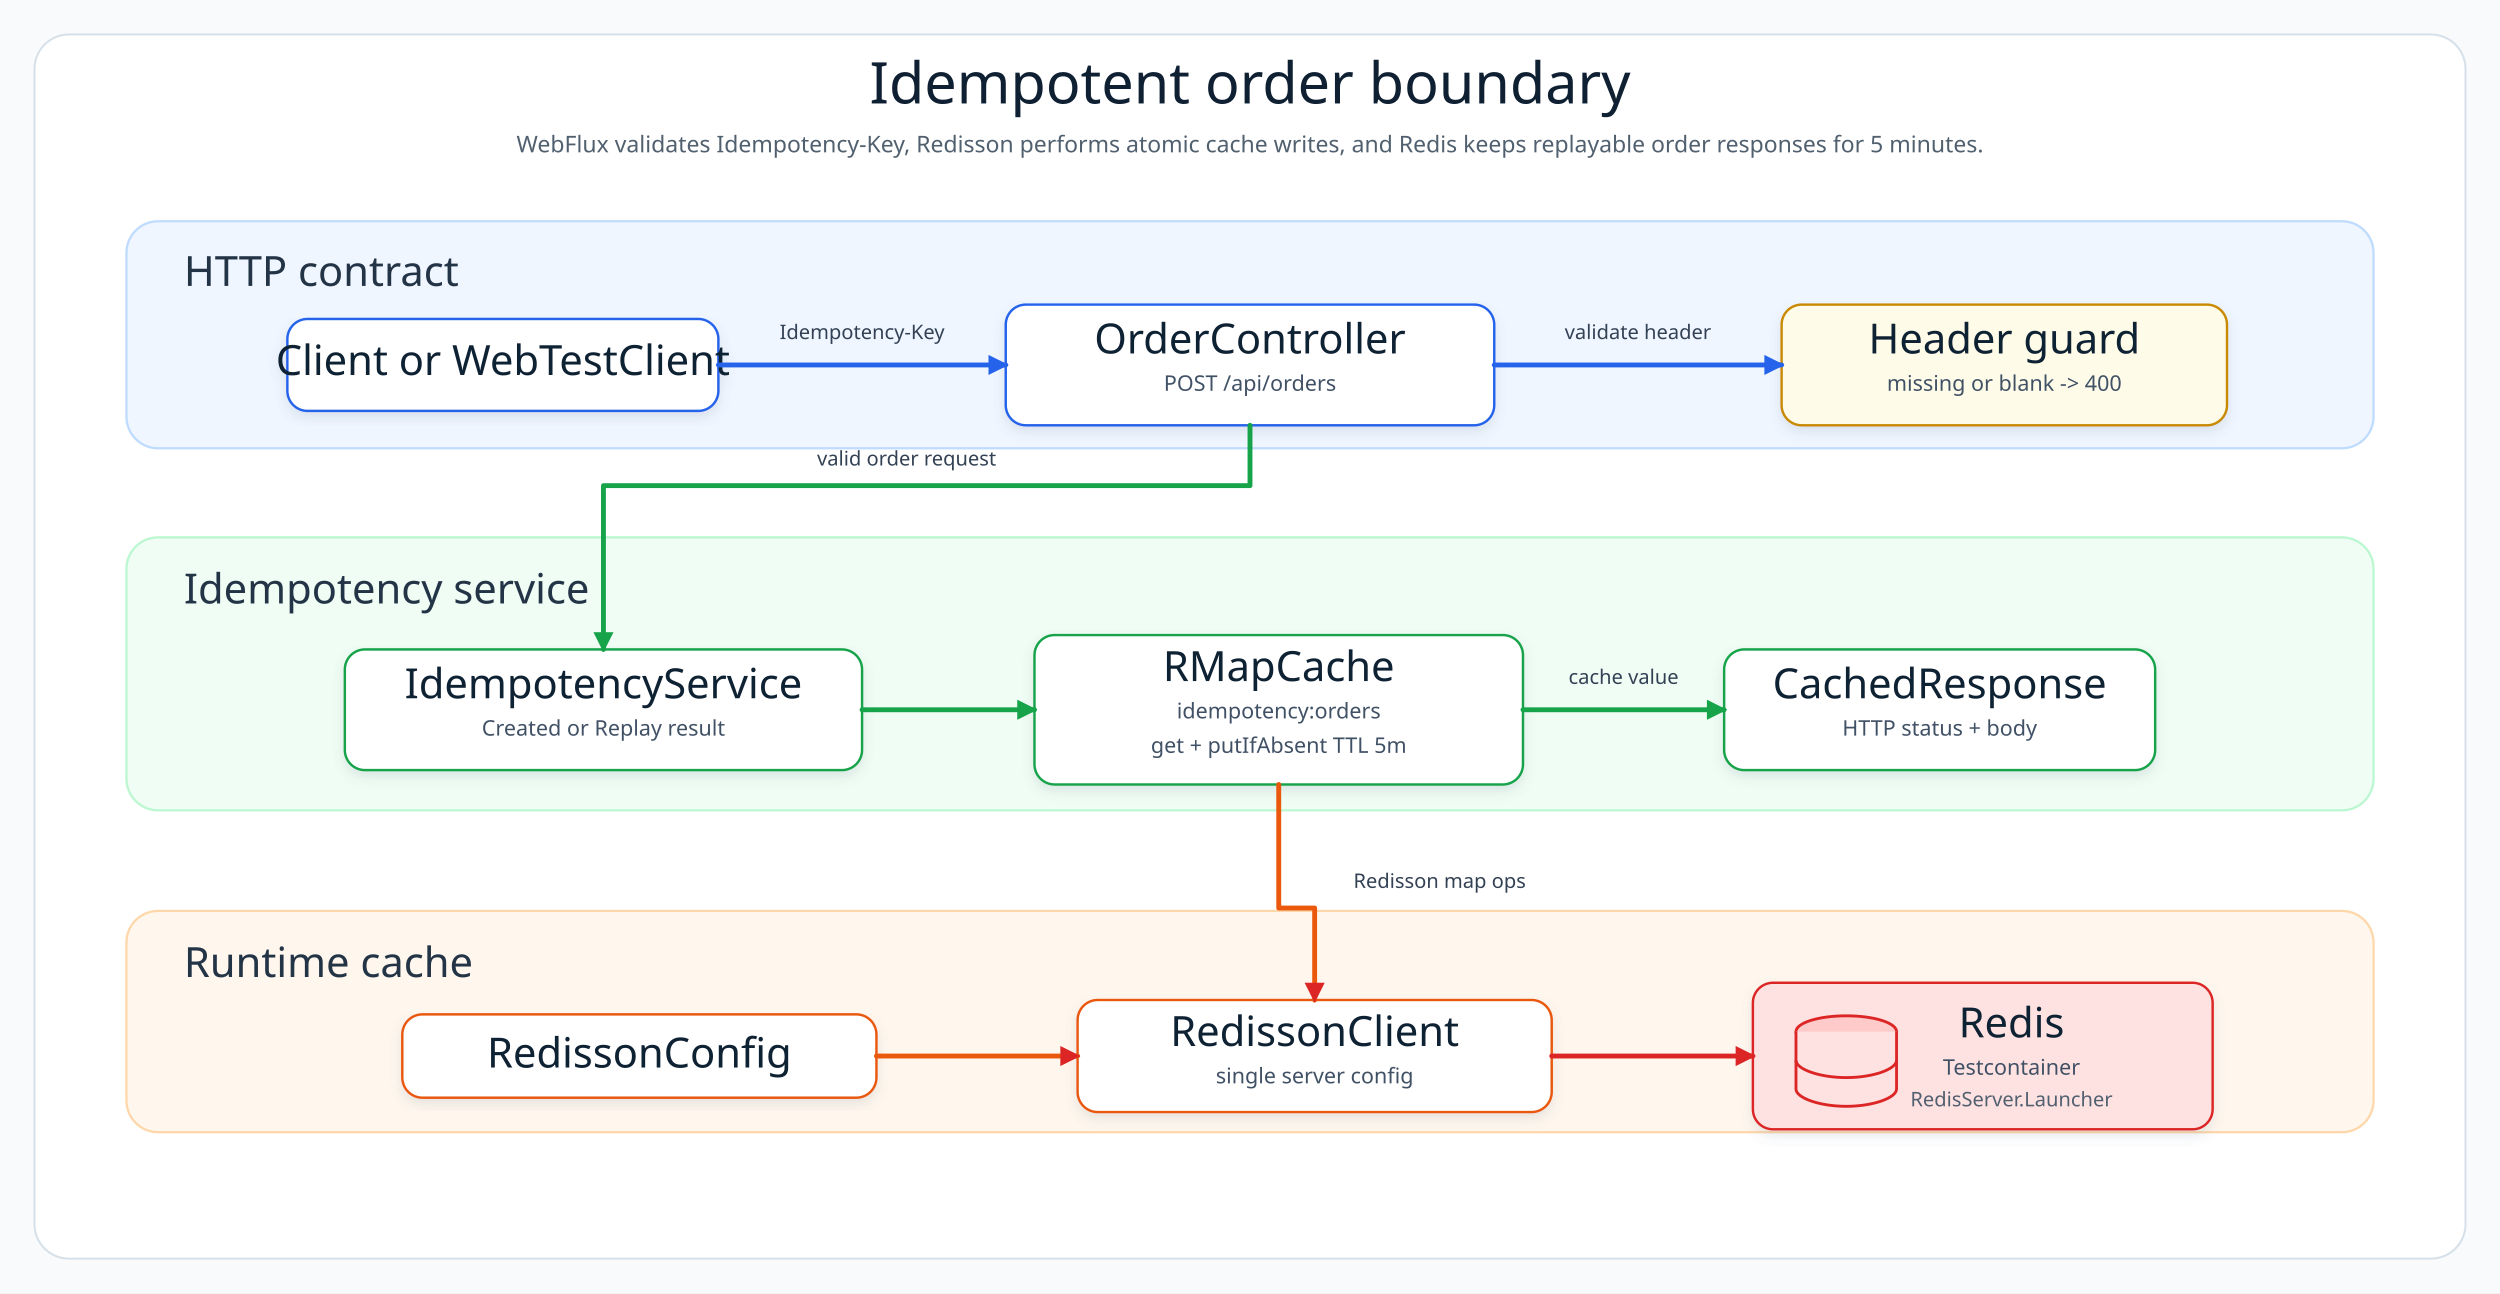
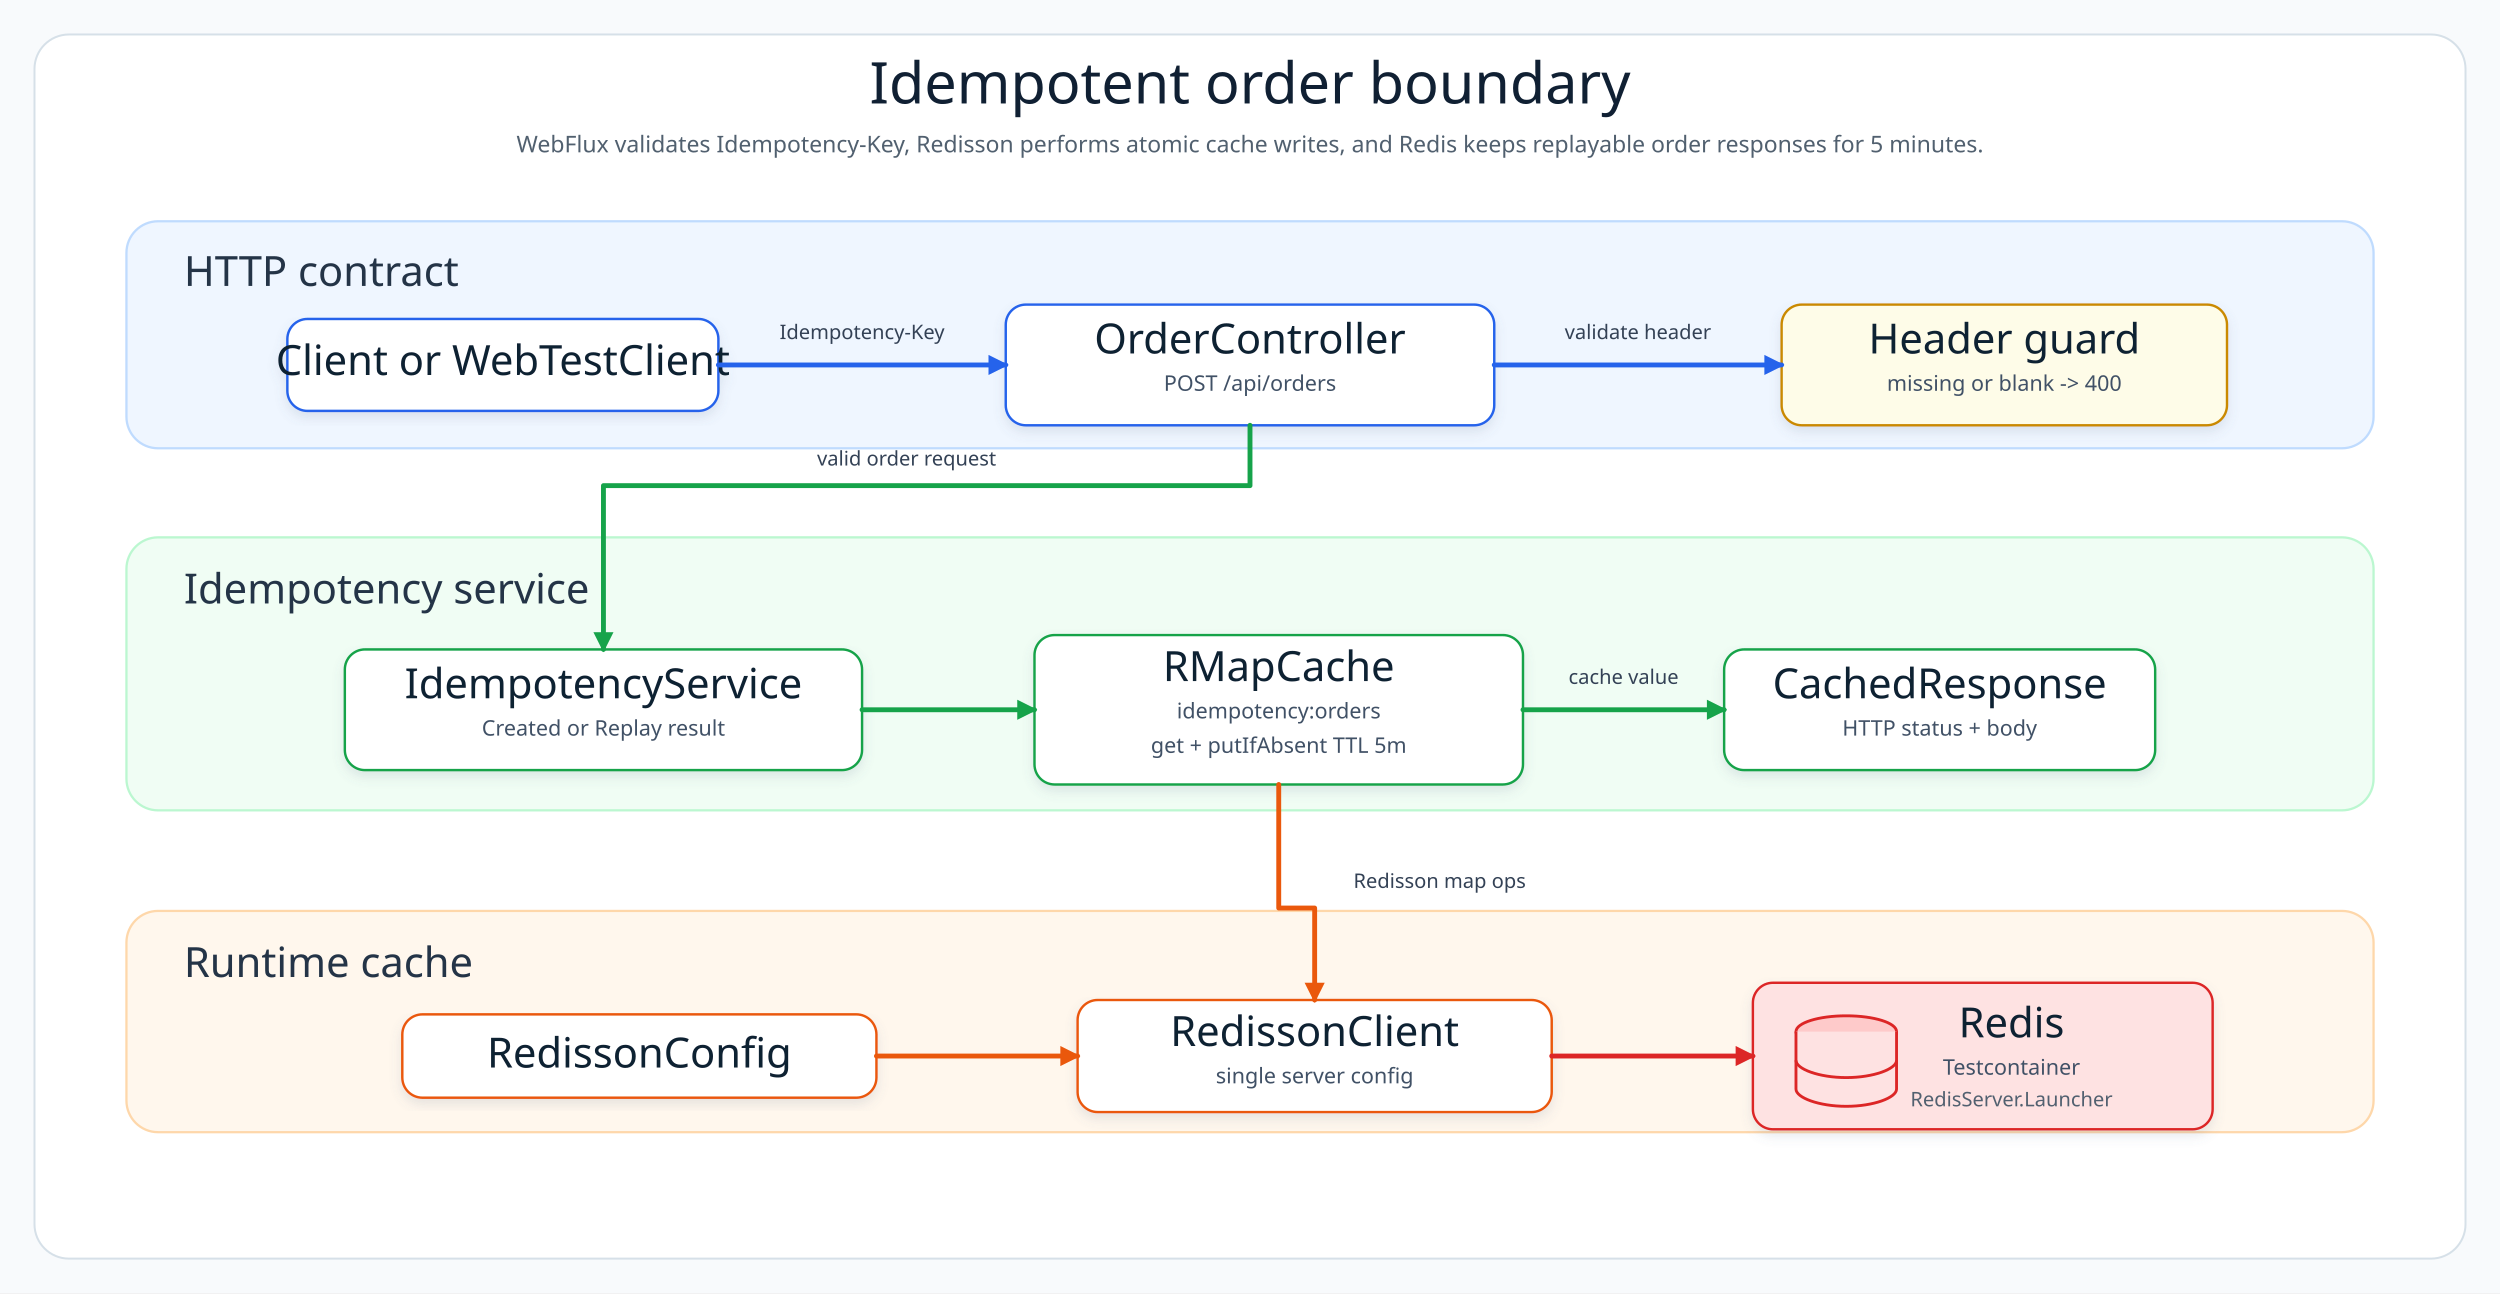
<svg xmlns="http://www.w3.org/2000/svg" width="1740" height="900" viewBox="0 0 1740 900" role="img" aria-label="Idempotent order architecture">
  <defs>
    <filter id="shadow" x="-8%" y="-8%" width="116%" height="124%">
      <feDropShadow dx="0" dy="4" stdDeviation="4" flood-color="#64748B" flood-opacity="0.16" />
    </filter>
    <marker id="arrowBlue" markerWidth="14" markerHeight="14" refX="12" refY="7" orient="auto" markerUnits="userSpaceOnUse">
      <path d="M 0 0 L 14 7 L 0 14 Z" fill="#2563EB" />
    </marker>
    <marker id="arrowGreen" markerWidth="14" markerHeight="14" refX="12" refY="7" orient="auto" markerUnits="userSpaceOnUse">
      <path d="M 0 0 L 14 7 L 0 14 Z" fill="#16A34A" />
    </marker>
    <marker id="arrowRed" markerWidth="14" markerHeight="14" refX="12" refY="7" orient="auto" markerUnits="userSpaceOnUse">
      <path d="M 0 0 L 14 7 L 0 14 Z" fill="#DC2626" />
    </marker>
    <style>.canvas{fill:#F8FAFC}.frame{fill:#FFFFFF;stroke:#D6E0E8;stroke-width:1.4}.layer{stroke-width:1.6;rx:22}.title{font-family:"Architects Daughter";font-size:40px;fill:#102033}.subtitle{font-family:"Comic Mono";font-size:16px;fill:#51606F}.layerTitle{font-family:"Architects Daughter";font-size:29px;fill:#243447}.cardTitle{font-family:"Architects Daughter";font-size:29px;fill:#102033}.cardText{font-family:"Comic Mono";font-size:15px;fill:#415166}.small{font-family:"Comic Mono";font-size:14px;fill:#51606F}.line{fill:none;stroke-width:3.4;stroke-linecap:round;stroke-linejoin:round}.label{font-family:"Comic Mono";font-size:14px;fill:#334155}</style>
+     <marker id="arrowRed-ea580c" markerWidth="14" markerHeight="14" refX="12" refY="7" orient="auto" markerUnits="userSpaceOnUse">
+       <path stroke-dasharray="none" d="M 0 0 L 14 7 L 0 14 Z" fill="#ea580c" />
+     </marker>
  </defs>
  <rect class="canvas" width="1740" height="900" />
  <rect class="frame" x="24" y="24" width="1692" height="852" rx="24" />
  <text class="title" x="870" y="72" text-anchor="middle">Idempotent order boundary</text>
  <text class="subtitle" x="870" y="106" text-anchor="middle">WebFlux validates Idempotency-Key, Redisson performs atomic cache writes, and Redis keeps replayable order responses for 5 minutes.</text>
  <rect class="layer" x="88" y="154" width="1564" height="158" fill="#EFF6FF" stroke="#BFDBFE" />
  <text class="layerTitle" x="128" y="199">HTTP contract</text>
  <g filter="url(#shadow)">
    <rect x="200" y="222" width="300" height="64" rx="14" fill="#FFFFFF" stroke="#2563EB" stroke-width="1.7" />
    <text class="cardTitle" x="350" y="261" text-anchor="middle">Client or WebTestClient</text>
  </g>
  <g filter="url(#shadow)">
    <rect x="700" y="212" width="340" height="84" rx="14" fill="#FFFFFF" stroke="#2563EB" stroke-width="1.7" />
    <text class="cardTitle" x="870" y="246" text-anchor="middle">OrderController</text>
    <text class="cardText" x="870" y="272" text-anchor="middle">POST /api/orders</text>
  </g>
  <g filter="url(#shadow)">
    <rect x="1240" y="212" width="310" height="84" rx="14" fill="#FEFCE8" stroke="#CA8A04" stroke-width="1.7" />
    <text class="cardTitle" x="1395" y="246" text-anchor="middle">Header guard</text>
    <text class="cardText" x="1395" y="272" text-anchor="middle">missing or blank -&gt; 400</text>
  </g>
  <rect class="layer" x="88" y="374" width="1564" height="190" fill="#F0FDF4" stroke="#BBF7D0" />
  <text class="layerTitle" x="128" y="420">Idempotency service</text>
  <g filter="url(#shadow)">
    <rect x="240" y="452" width="360" height="84" rx="14" fill="#FFFFFF" stroke="#16A34A" stroke-width="1.7" />
    <text class="cardTitle" x="420" y="486" text-anchor="middle">IdempotencyService</text>
    <text class="cardText" x="420" y="512" text-anchor="middle">Created or Replay result</text>
  </g>
  <g filter="url(#shadow)">
    <rect x="720" y="442" width="340" height="104" rx="14" fill="#FFFFFF" stroke="#16A34A" stroke-width="1.7" />
    <text class="cardTitle" x="890" y="474" text-anchor="middle">RMapCache</text>
    <text class="cardText" x="890" y="500" text-anchor="middle">idempotency:orders</text>
    <text class="cardText" x="890" y="524" text-anchor="middle">get + putIfAbsent TTL 5m</text>
  </g>
  <g filter="url(#shadow)">
    <rect x="1200" y="452" width="300" height="84" rx="14" fill="#FFFFFF" stroke="#16A34A" stroke-width="1.7" />
    <text class="cardTitle" x="1350" y="486" text-anchor="middle">CachedResponse</text>
    <text class="cardText" x="1350" y="512" text-anchor="middle">HTTP status + body</text>
  </g>
  <rect class="layer" x="88" y="634" width="1564" height="154" fill="#FFF7ED" stroke="#FED7AA" />
  <text class="layerTitle" x="128" y="680">Runtime cache</text>
  <g filter="url(#shadow)">
    <rect x="280" y="706" width="330" height="58" rx="14" fill="#FFFFFF" stroke="#EA580C" stroke-width="1.7" />
    <text class="cardTitle" x="445" y="743" text-anchor="middle">RedissonConfig</text>
  </g>
  <g filter="url(#shadow)">
    <rect x="750" y="696" width="330" height="78" rx="14" fill="#FFFFFF" stroke="#EA580C" stroke-width="1.7" />
    <text class="cardTitle" x="915" y="728" text-anchor="middle">RedissonClient</text>
    <text class="cardText" x="915" y="754" text-anchor="middle">single server config</text>
  </g>
  <g filter="url(#shadow)">
    <rect x="1220" y="684" width="320" height="102" rx="14" fill="#FEE2E2" stroke="#DC2626" stroke-width="1.7" />
    <ellipse cx="1285" cy="718" rx="35" ry="11" fill="#FECACA" stroke="#DC2626" stroke-width="2" />
    <path d="M1250 718 L1250 758 C1250 764 1266 770 1285 770 C1304 770 1320 764 1320 758 L1320 718" fill="#FEE2E2" stroke="#DC2626" stroke-width="2" />
    <path d="M1250 738 C1250 744 1266 750 1285 750 C1304 750 1320 744 1320 738" fill="none" stroke="#DC2626" stroke-width="2" />
    <text class="cardTitle" x="1400" y="722" text-anchor="middle">Redis</text>
    <text class="cardText" x="1400" y="748" text-anchor="middle">Testcontainer</text>
    <text class="small" x="1400" y="770" text-anchor="middle">RedisServer.Launcher</text>
  </g>
  <path class="line" d="M 500 254 L 700 254" stroke="#2563EB" marker-end="url(#arrowBlue)" />
  <text class="label" x="600" y="236" text-anchor="middle">Idempotency-Key</text>
  <path class="line" d="M 1040 254 L 1240 254" stroke="#2563EB" marker-end="url(#arrowBlue)" />
  <text class="label" x="1140" y="236" text-anchor="middle">validate header</text>
  <path class="line" d="M 870 296 L 870 338 L 420 338 L 420 452" stroke="#16A34A" marker-end="url(#arrowGreen)" />
  <text class="label" x="631" y="324" text-anchor="middle">valid order request</text>
  <path class="line" d="M 600 494 L 720 494" stroke="#16A34A" marker-end="url(#arrowGreen)" />
  <path class="line" d="M 1060 494 L 1200 494" stroke="#16A34A" marker-end="url(#arrowGreen)" />
  <text class="label" x="1130" y="476" text-anchor="middle">cache value</text>
-   <path class="line" d="M 890 546 L 890 632 L 915 632 L 915 696" stroke="#EA580C" marker-end="url(#arrowRed)" />
+   <path class="line" d="M 890 546 L 890 632 L 915 632 L 915 696" stroke="#EA580C" marker-end="url(#arrowRed-ea580c)" />
  <text class="label" x="1002" y="618" text-anchor="middle">Redisson map ops</text>
-   <path class="line" d="M 610 735 L 750 735" stroke="#EA580C" marker-end="url(#arrowRed)" />
+   <path class="line" d="M 610 735 L 750 735" stroke="#EA580C" marker-end="url(#arrowRed-ea580c)" />
  <path class="line" d="M 1080 735 L 1220 735" stroke="#DC2626" marker-end="url(#arrowRed)" />
</svg>
